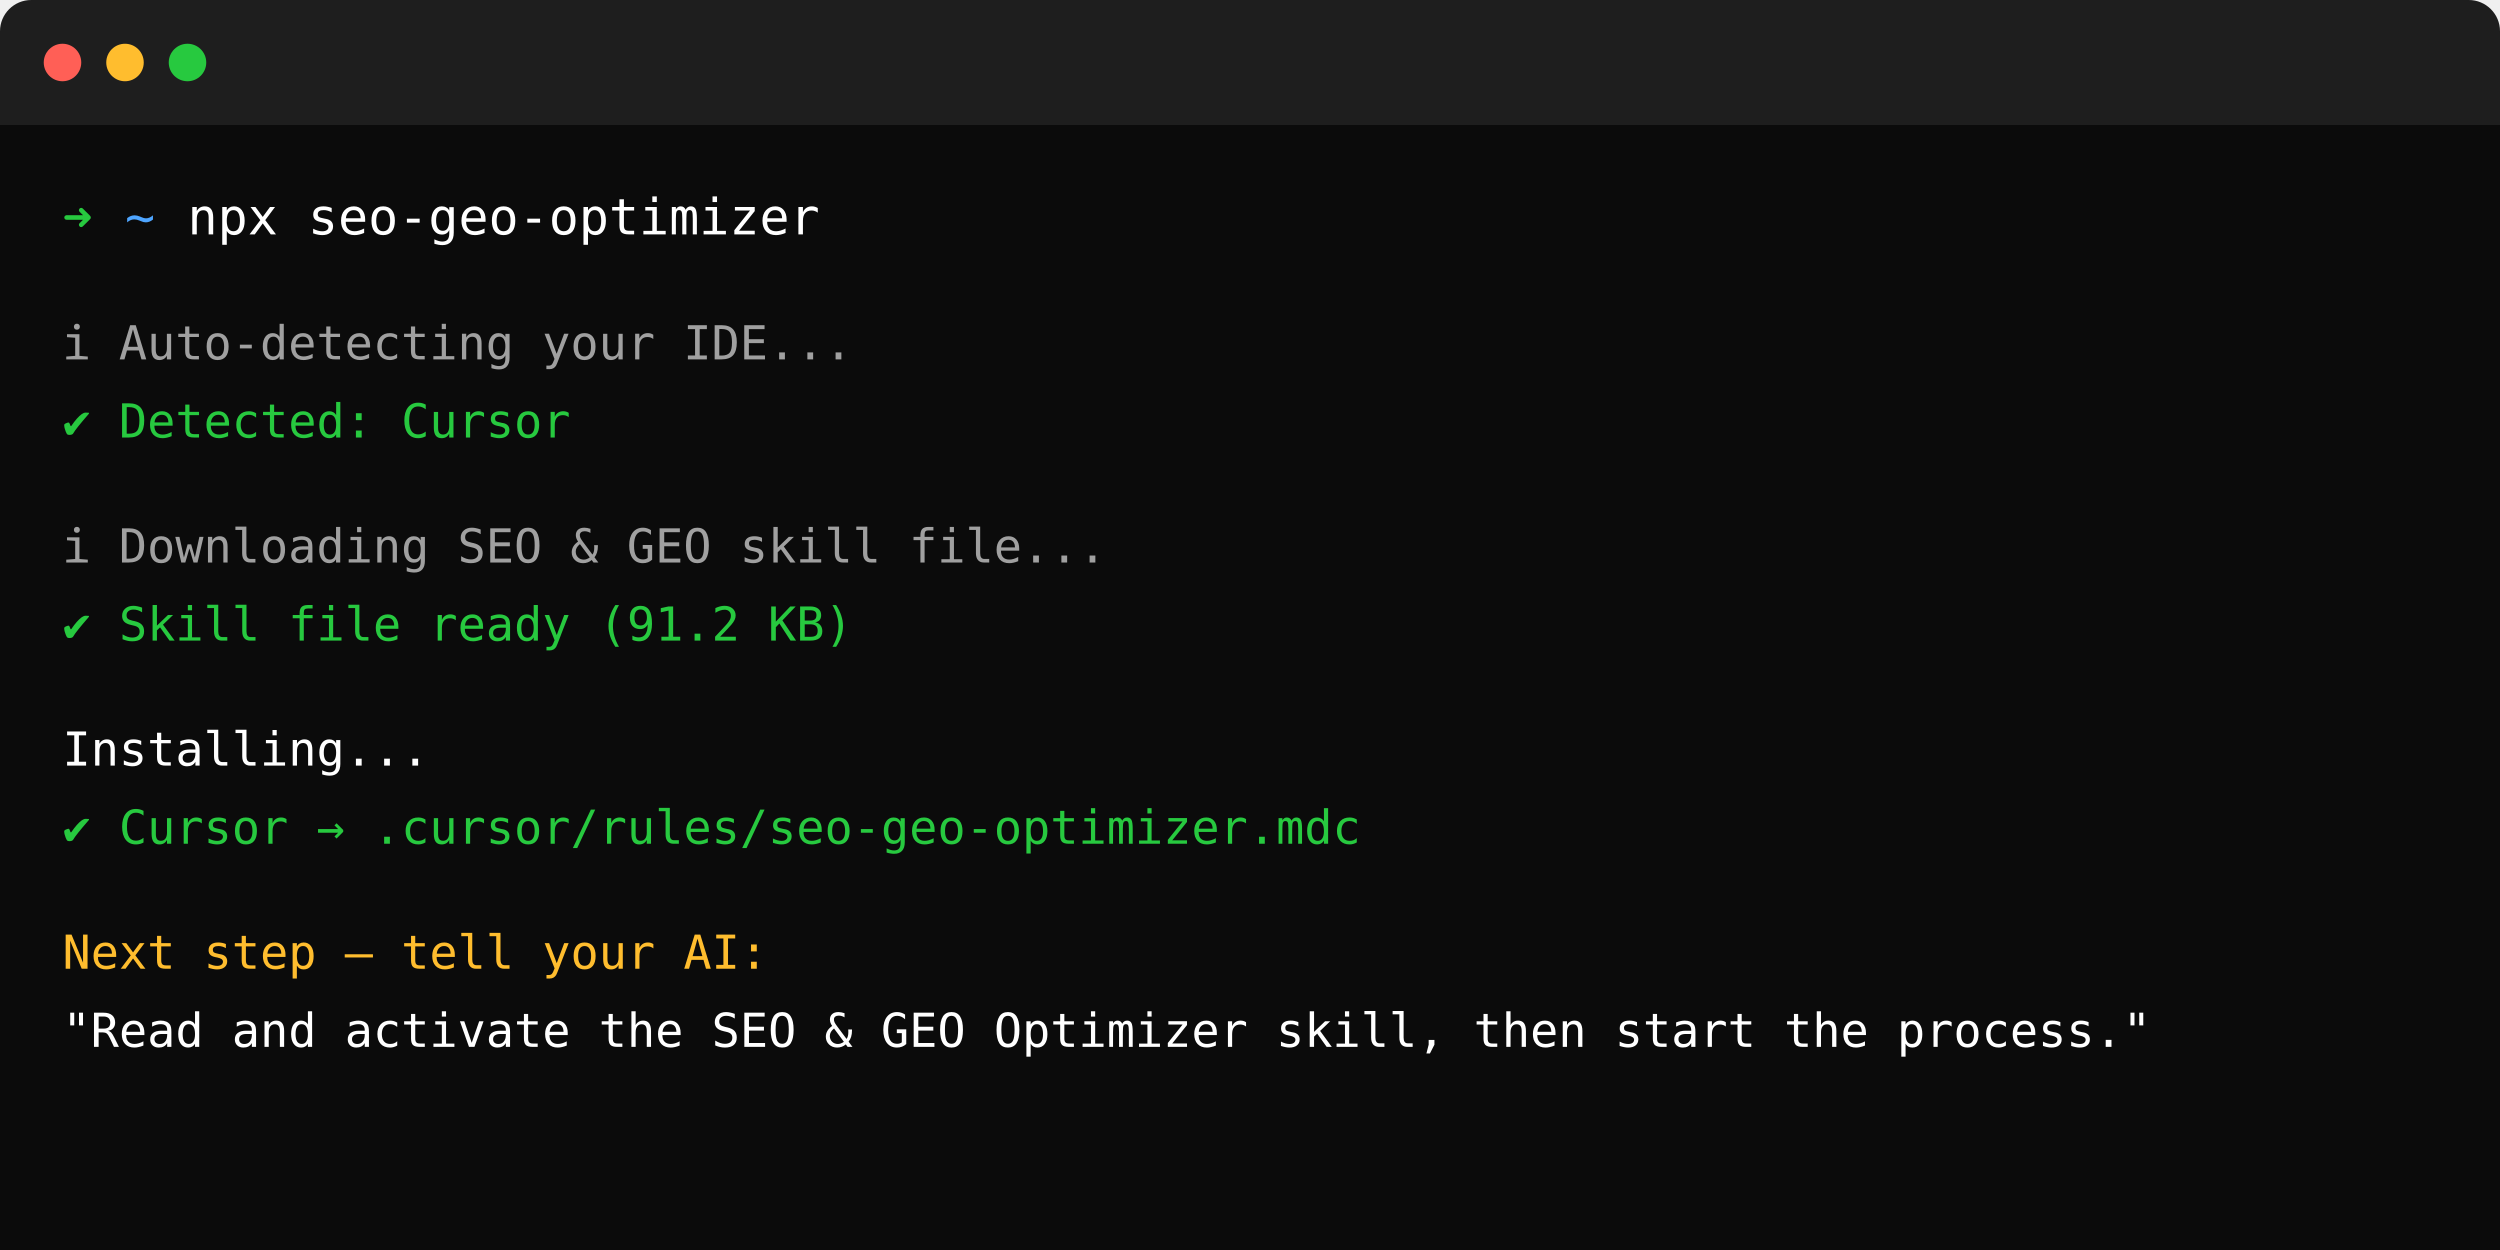
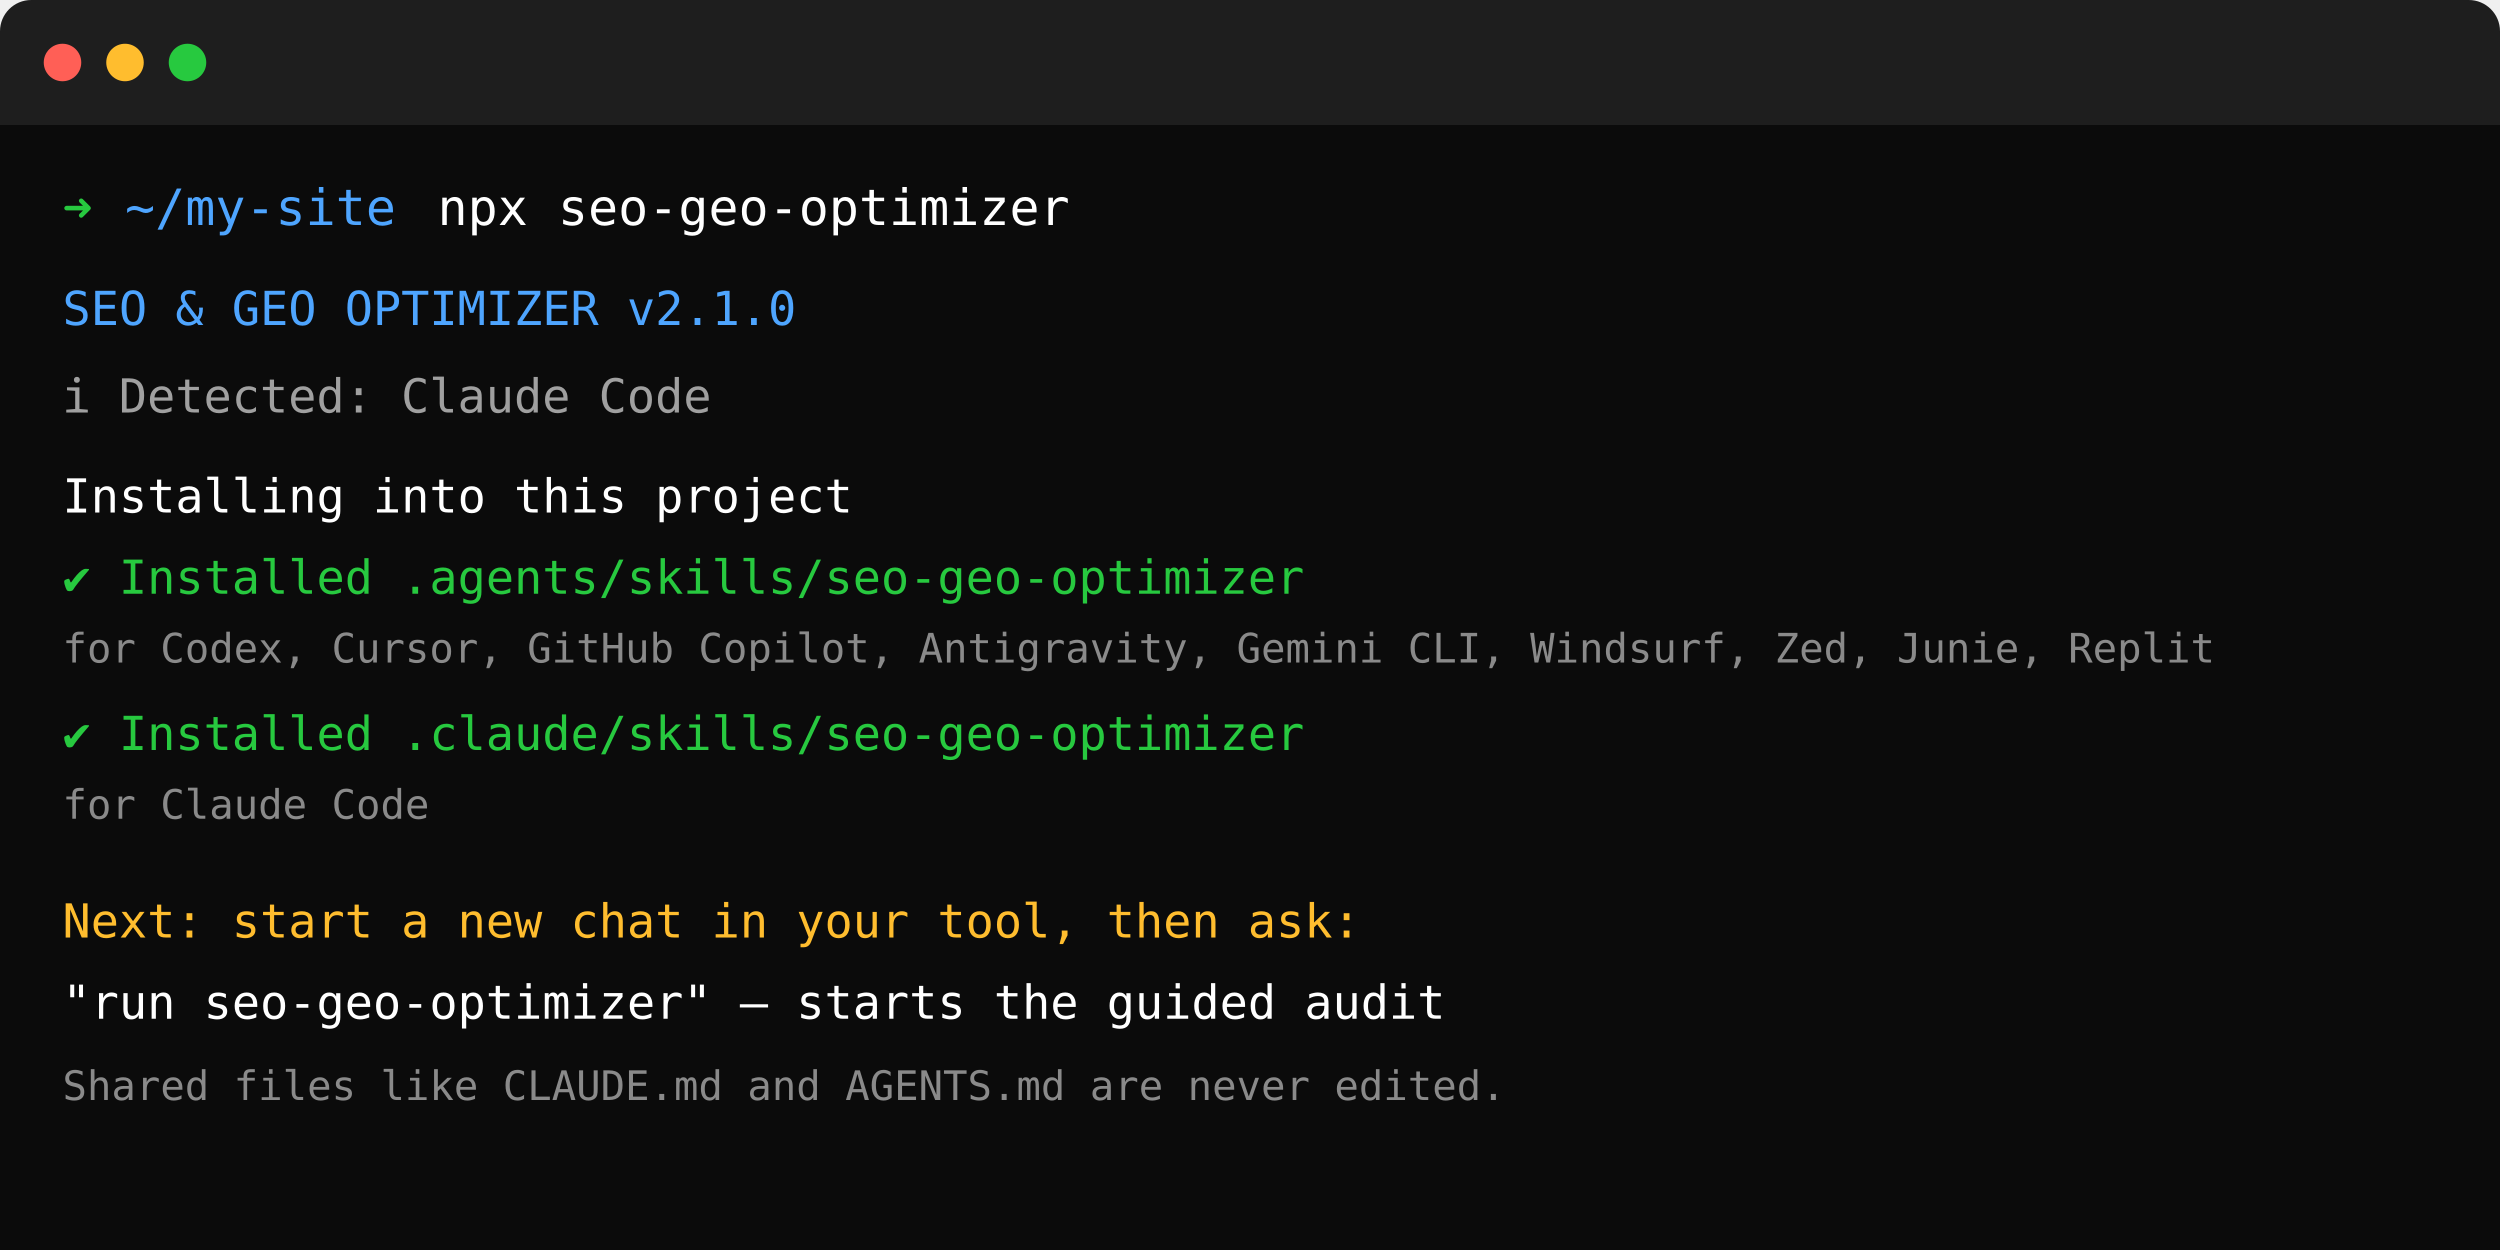
- <svg xmlns="http://www.w3.org/2000/svg" viewBox="0 0 800 400" width="800" height="400">
+ <svg xmlns="http://www.w3.org/2000/svg" viewBox="0 0 800 400" width="800" height="400" role="img" aria-label="Terminal running npx seo-geo-optimizer: detects Claude Code, installs the skill into .agents/skills and .claude/skills, then suggests asking the agent to run seo-geo-optimizer">
  <rect width="800" height="400" rx="10" fill="#1e1e1e" />
  <circle cx="20" cy="20" r="6" fill="#ff5f56" />
  <circle cx="40" cy="20" r="6" fill="#ffbd2e" />
  <circle cx="60" cy="20" r="6" fill="#27c93f" />
-   <rect x="0" y="40" width="800" height="360" fill="#0b0b0b" rx="0" clip-path="inset(0 0 0 0 round 0 0 10px 10px)" />
-   <text x="20" y="75" font-family="monospace" font-size="16" fill="#27c93f">➜</text>
-   <text x="40" y="75" font-family="monospace" font-size="16" fill="#4ea5ff">~</text>
-   <text x="60" y="75" font-family="monospace" font-size="16" fill="#ffffff">npx seo-geo-optimizer</text>
-   <text x="20" y="115" font-family="monospace" font-size="15" fill="#a0a0a0">ℹ  Auto-detecting your IDE...</text>
-   <text x="20" y="140" font-family="monospace" font-size="15" fill="#27c93f">✔  Detected: Cursor</text>
-   <text x="20" y="180" font-family="monospace" font-size="15" fill="#a0a0a0">ℹ  Downloading SEO &amp; GEO skill file...</text>
-   <text x="20" y="205" font-family="monospace" font-size="15" fill="#27c93f">✔  Skill file ready (91.2 KB)</text>
-   <text x="20" y="245" font-family="monospace" font-size="15" fill="#ffffff">Installing...</text>
-   <text x="20" y="270" font-family="monospace" font-size="15" fill="#27c93f">✔  Cursor → .cursor/rules/seo-geo-optimizer.mdc</text>
-   <text x="20" y="310" font-family="monospace" font-size="15" fill="#ffbd2e">Next step — tell your AI:</text>
-   <text x="20" y="335" font-family="monospace" font-size="15" fill="#ffffff">"Read and activate the SEO &amp; GEO Optimizer skill, then start the process."</text>
+   <rect x="0" y="40" width="800" height="360" fill="#0b0b0b" />
+   <text x="20" y="72" font-family="monospace" font-size="16" fill="#27c93f">➜</text>
+   <text x="40" y="72" font-family="monospace" font-size="16" fill="#4ea5ff">~/my-site</text>
+   <text x="140" y="72" font-family="monospace" font-size="16" fill="#ffffff">npx seo-geo-optimizer</text>
+   <text x="20" y="104" font-family="monospace" font-size="15" fill="#4ea5ff">  SEO &amp; GEO OPTIMIZER  v2.1.0</text>
+   <text x="20" y="132" font-family="monospace" font-size="15" fill="#a0a0a0">ℹ  Detected: Claude Code</text>
+   <text x="20" y="164" font-family="monospace" font-size="15" fill="#ffffff">Installing into this project</text>
+   <text x="20" y="190" font-family="monospace" font-size="15" fill="#27c93f">✔  Installed .agents/skills/seo-geo-optimizer</text>
+   <text x="20" y="212" font-family="monospace" font-size="13" fill="#8a8a8a">   for Codex, Cursor, GitHub Copilot, Antigravity, Gemini CLI, Windsurf, Zed, Junie, Replit</text>
+   <text x="20" y="240" font-family="monospace" font-size="15" fill="#27c93f">✔  Installed .claude/skills/seo-geo-optimizer</text>
+   <text x="20" y="262" font-family="monospace" font-size="13" fill="#8a8a8a">   for Claude Code</text>
+   <text x="20" y="300" font-family="monospace" font-size="15" fill="#ffbd2e">Next: start a new chat in your tool, then ask:</text>
+   <text x="20" y="326" font-family="monospace" font-size="15" fill="#ffffff">  "run seo-geo-optimizer"  — starts the guided audit</text>
+   <text x="20" y="352" font-family="monospace" font-size="13" fill="#8a8a8a">  Shared files like CLAUDE.md and AGENTS.md are never edited.</text>
</svg>
